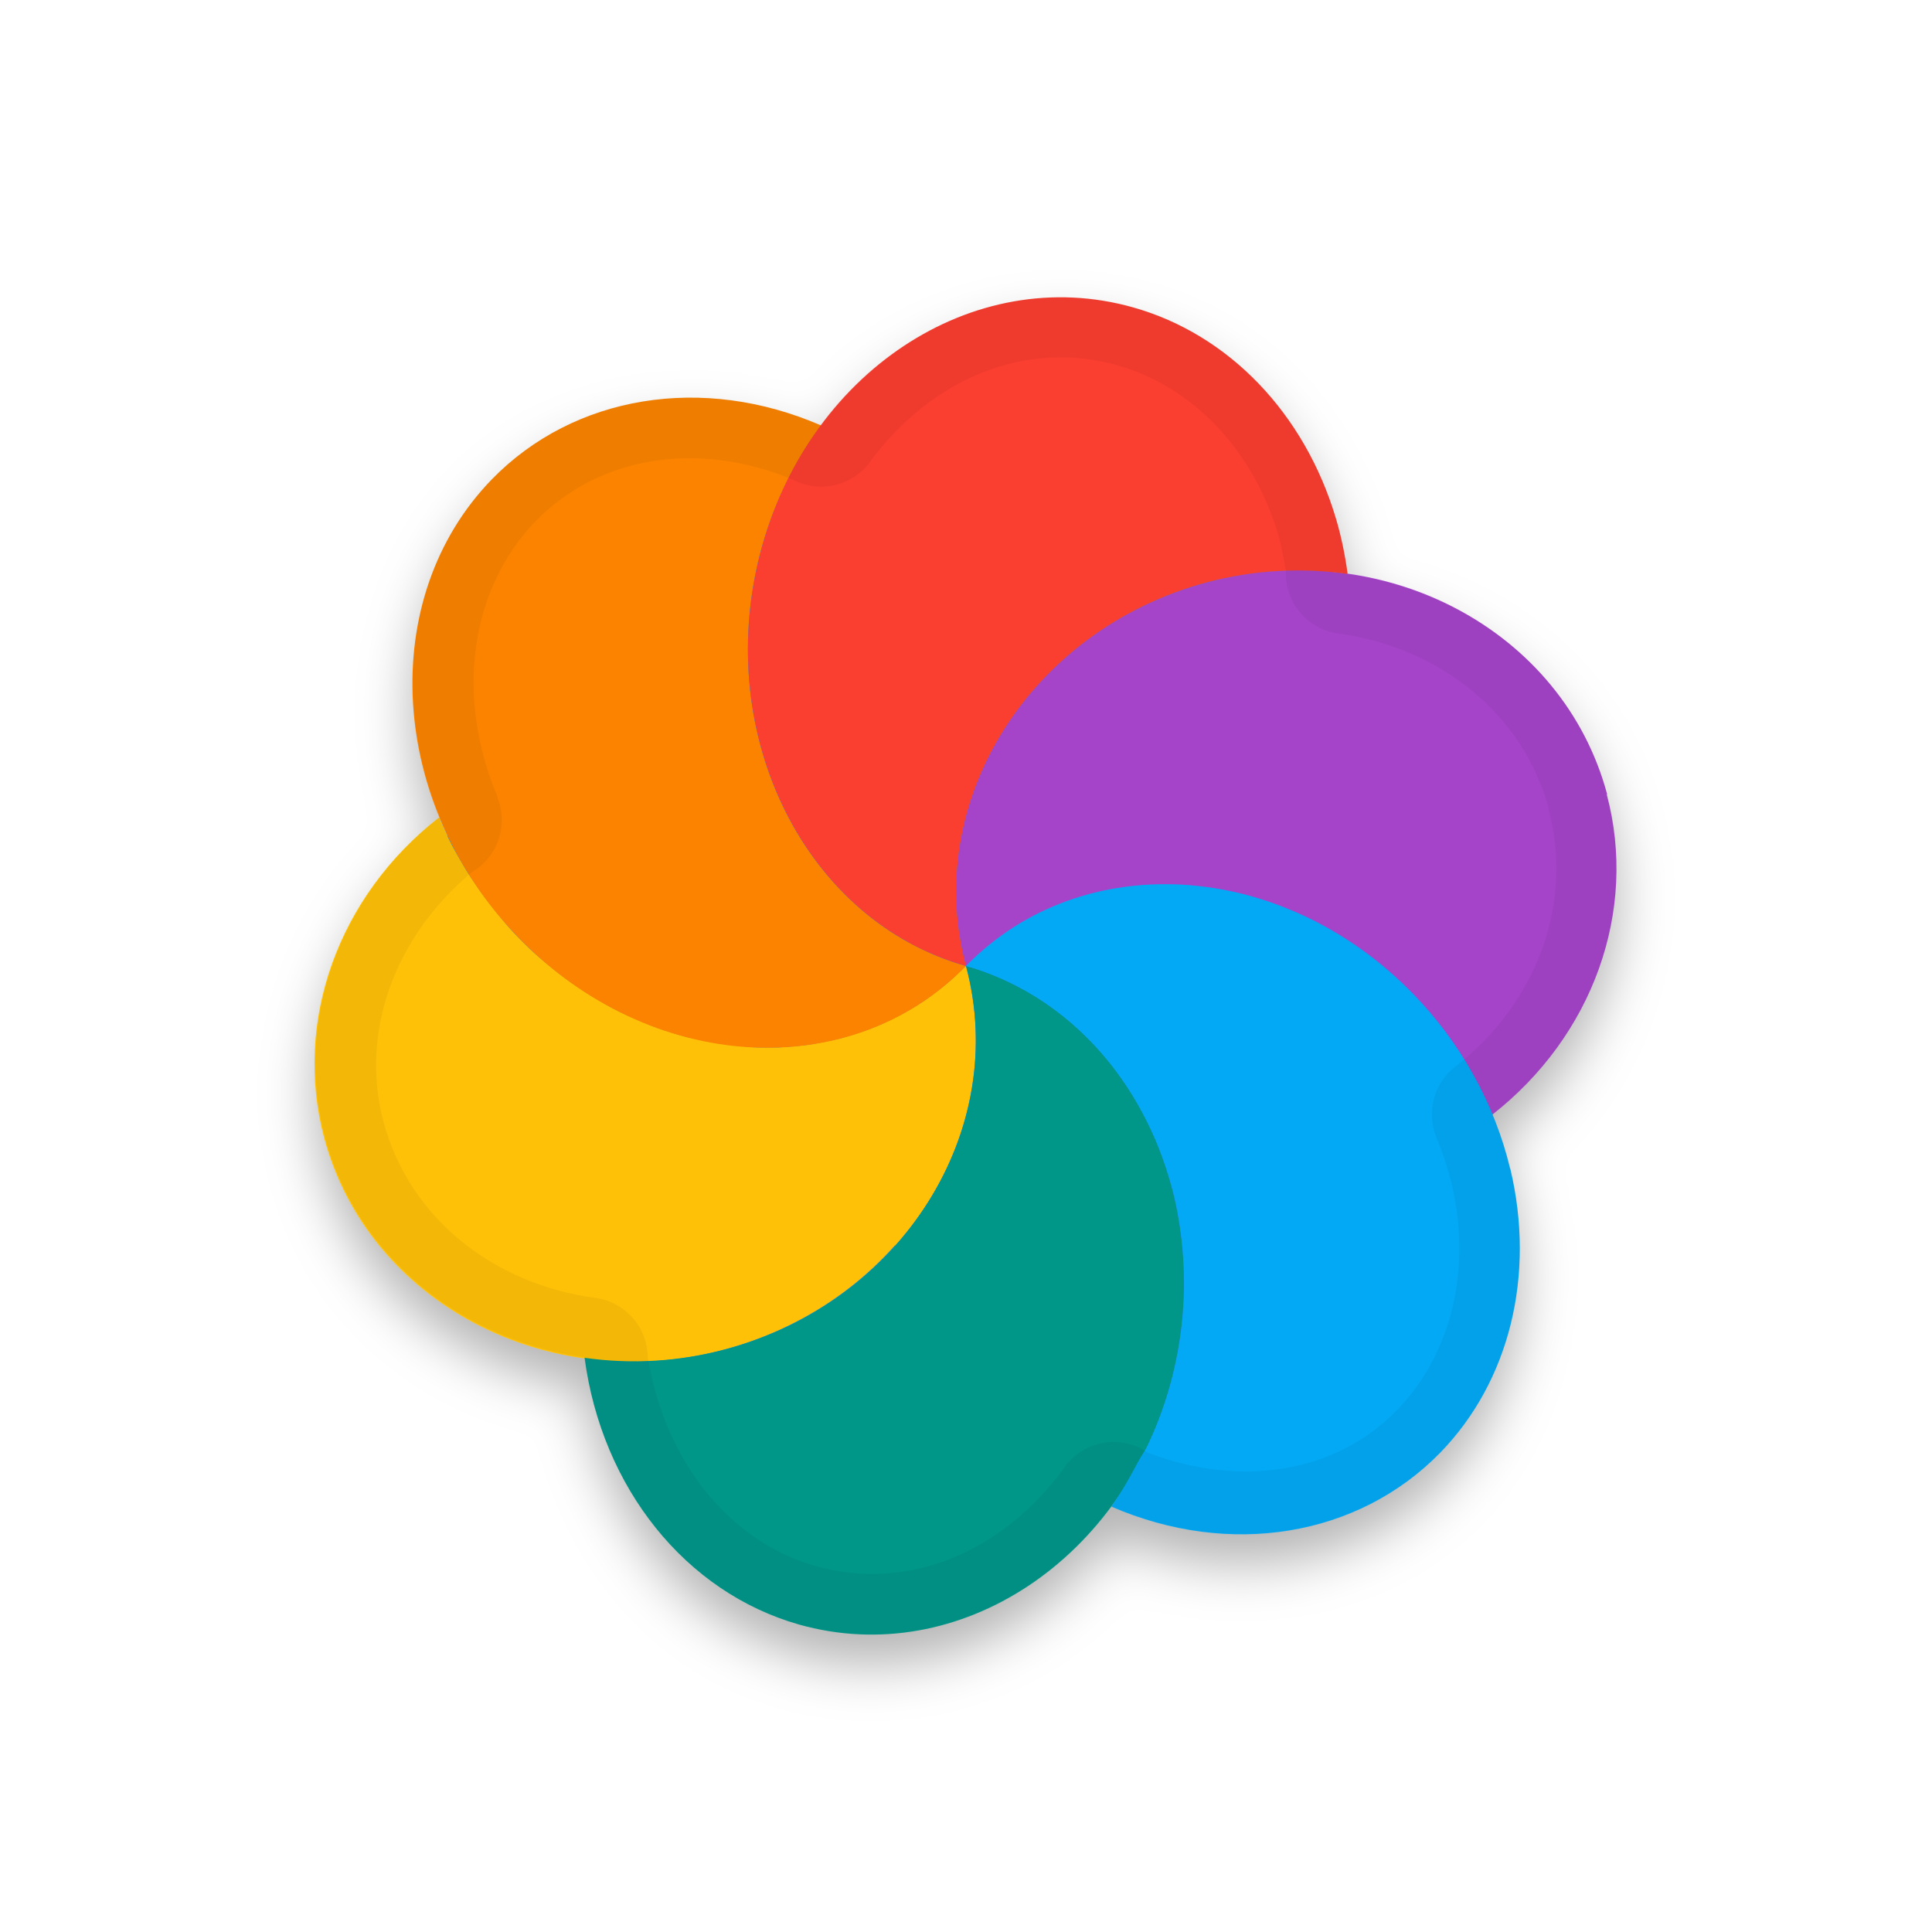
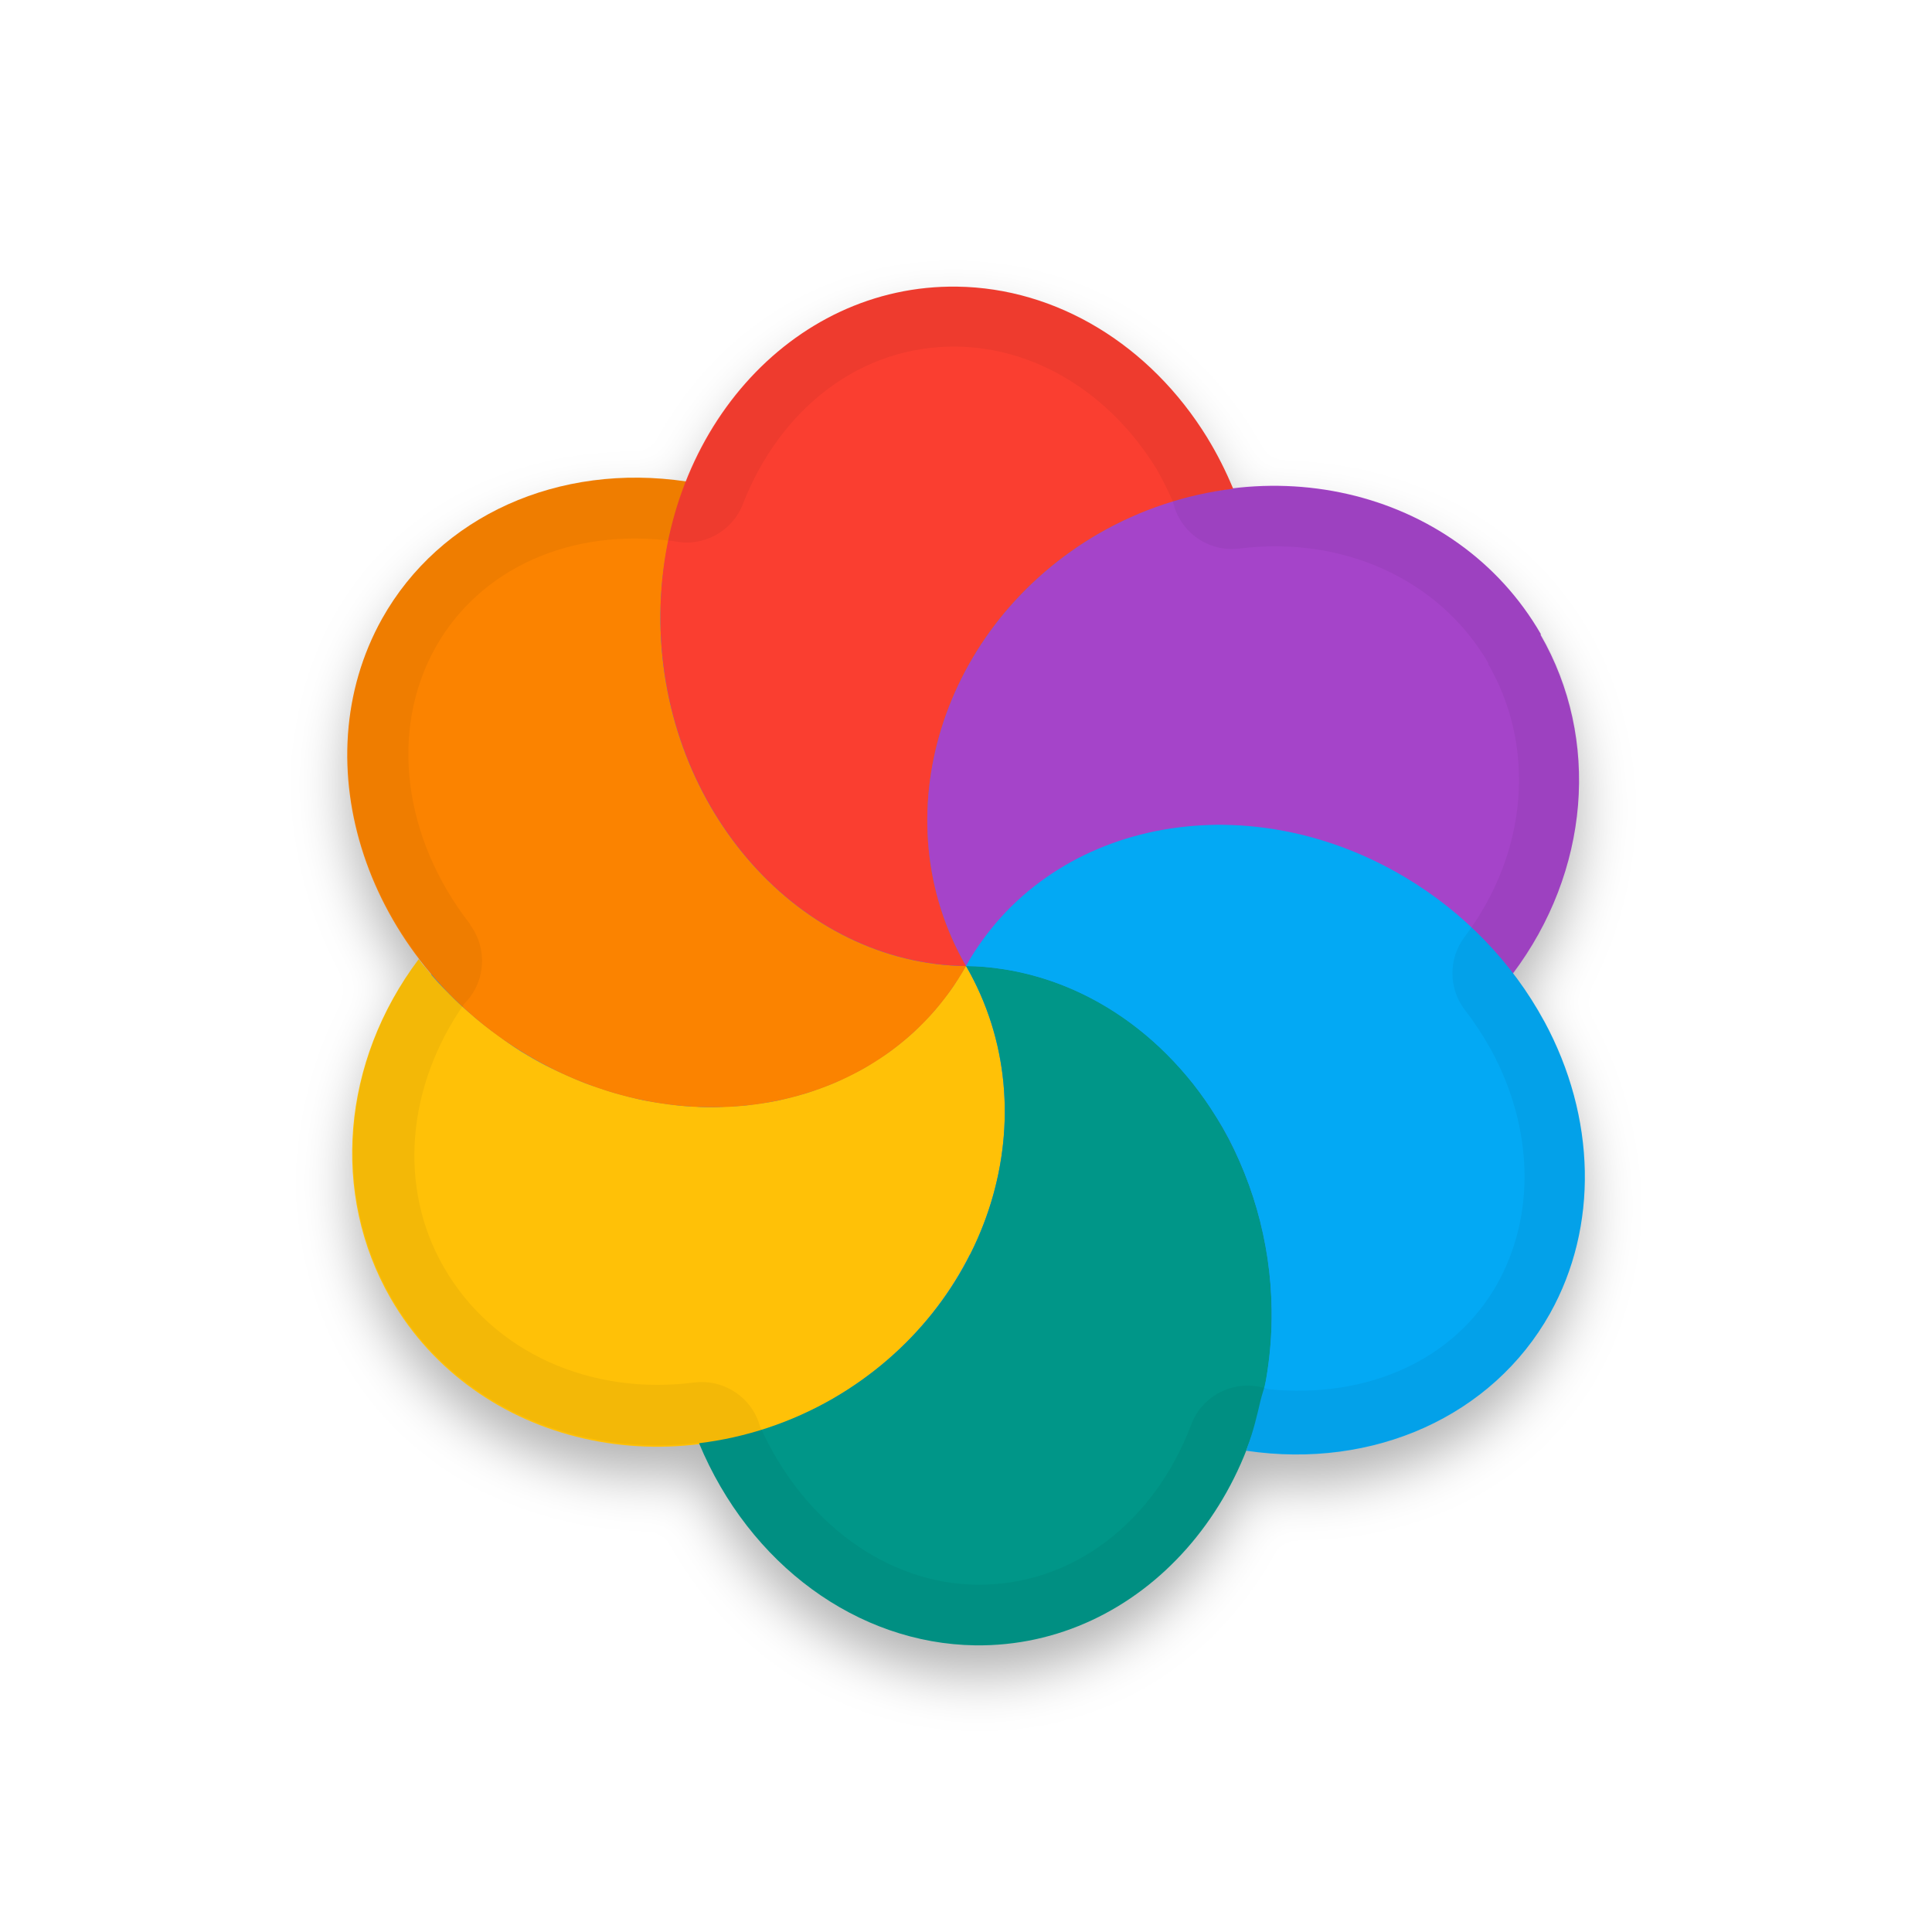
<svg xmlns="http://www.w3.org/2000/svg" id="svg5327" width="32" height="32" version="1.1">
  <defs id="defs5329">
-     <filter id="filter1085" style="color-interpolation-filters:sRGB" width="1.097" height="1.095" x="-.05" y="-.05">
-       <feGaussianBlur id="feGaussianBlur1087" stdDeviation=".437" />
+     <filter id="filter1016" style="color-interpolation-filters:sRGB" width="1.101" height="1.092" x="-.05" y="-.05">
+       <feGaussianBlur id="feGaussianBlur1018" stdDeviation=".43" />
    </filter>
  </defs>
  <g id="layer1" transform="translate(0,-1020.362)">
-     <path id="path874" style="opacity:0.3;fill:#000000;stroke-width:0.55;filter:url(#filter1085)" d="m 26.621,1034.015 c -0.537,-2.004 -2.289,-3.374 -4.345,-3.65 0.018,-0.01 0.031,0 0.044,0 -0.042,-0.314 -0.104,-0.623 -0.192,-0.923 -0.518,-1.738 -1.775,-3.046 -3.358,-3.494 -1.948,-0.551 -3.951,0.303 -5.184,1.986 0.009,-0.01 0.011,-0.02 0.018,-0.029 -1.961,-0.853 -4.092,-0.505 -5.454,0.889 -1.417,1.456 -1.671,3.69 -0.84,5.656 -8.143e-4,-0.022 -0.01,-0.039 -0.022,-0.058 -1.674,1.307 -2.418,3.381 -1.904,5.308 0.538,2.008 2.297,3.38 4.359,3.651 -0.022,0 -0.039,-2e-4 -0.058,-0.01 0.288,2.159 1.674,3.885 3.549,4.417 1.966,0.556 3.993,-0.316 5.223,-2.03 0.003,7e-4 -0.007,0.01 -0.009,0.014 -0.014,0.02 -0.026,0.044 -0.04,0.064 a 5.634,4.978 51.279 0 0 5.445,-0.893 5.634,4.978 51.279 0 0 1.162,-4.703 5.634,4.978 51.279 0 0 -0.298,-0.899 c 1.676,-1.308 2.418,-3.38 1.904,-5.306 z" />
-     <ellipse id="ellipse3" style="fill:#278df2;stroke-width:0.55" cx="1005.19" cy="252.775" rx="9.071" ry="8.795" transform="rotate(75)" />
-     <path id="ellipse10" style="fill:#ffc107;stroke-width:0.55" d="m 16,1036.362 c -0.097,0.098 -0.199,0.192 -0.304,0.28 -0.072,0.06 -0.145,0.117 -0.221,0.172 -0.057,0.045 -0.117,0.089 -0.178,0.131 -0.073,0.048 -0.15,0.094 -0.227,0.138 -0.068,0.042 -0.136,0.08 -0.206,0.117 -0.076,0.039 -0.153,0.075 -0.231,0.11 -0.079,0.035 -0.157,0.068 -0.237,0.099 -0.076,0.027 -0.153,0.053 -0.231,0.077 -0.075,0.024 -0.153,0.049 -0.23,0.071 -0.092,0.022 -0.186,0.043 -0.28,0.06 -0.074,0.015 -0.15,0.03 -0.226,0.043 -0.084,0.013 -0.167,0.022 -0.25,0.028 -0.092,0.01 -0.185,0.017 -0.279,0.022 -0.078,0 -0.157,0 -0.237,8e-4 -0.086,6e-4 -0.172,-0 -0.259,-0.01 -0.108,-0.01 -0.214,-0.018 -0.32,-0.033 -0.065,-0.01 -0.131,-0.015 -0.196,-0.025 -0.105,-0.018 -0.211,-0.039 -0.317,-0.063 -0.069,-0.019 -0.143,-0.028 -0.213,-0.047 -0.096,-0.026 -0.193,-0.052 -0.287,-0.087 -0.083,-0.022 -0.163,-0.054 -0.245,-0.082 -0.08,-0.032 -0.16,-0.064 -0.24,-0.099 -0.085,-0.036 -0.172,-0.074 -0.257,-0.114 -0.091,-0.041 -0.178,-0.089 -0.265,-0.137 -0.07,-0.04 -0.139,-0.081 -0.209,-0.12 -0.1,-0.058 -0.195,-0.124 -0.291,-0.189 -0.057,-0.033 -0.108,-0.074 -0.163,-0.11 -0.085,-0.062 -0.169,-0.127 -0.25,-0.194 -0.073,-0.059 -0.146,-0.119 -0.218,-0.181 -0.118,-0.101 -0.229,-0.207 -0.337,-0.319 -0.119,-0.118 -0.227,-0.246 -0.332,-0.377 -0.04,-0.054 -0.084,-0.104 -0.126,-0.156 -0.078,-0.099 -0.152,-0.199 -0.224,-0.302 -0.026,-0.046 -0.061,-0.088 -0.089,-0.132 -0.076,-0.111 -0.145,-0.227 -0.211,-0.344 -0.024,-0.04 -0.046,-0.08 -0.069,-0.12 -0.078,-0.136 -0.145,-0.279 -0.208,-0.421 -0.028,-0.048 -0.043,-0.099 -0.065,-0.148 -1.674,1.307 -2.417,3.381 -1.903,5.309 0.73,2.721 3.698,4.291 6.63,3.505 2.932,-0.785 4.718,-3.629 3.989,-6.351 z m 0,0 c -1.3e-4,-7e-4 0,0 0,0 z" />
-     <path id="path9" style="fill:#a544c9;stroke-width:0.55" d="m 26.619,1033.517 c -0.73,-2.723 -3.698,-4.294 -6.631,-3.508 -2.933,0.786 -4.719,3.631 -3.988,6.353 0.097,-0.098 0.199,-0.192 0.304,-0.28 0.074,-0.061 0.152,-0.121 0.231,-0.177 0.053,-0.041 0.106,-0.081 0.16,-0.12 0.08,-0.053 0.161,-0.103 0.244,-0.151 0.063,-0.038 0.127,-0.073 0.193,-0.108 0.089,-0.045 0.18,-0.087 0.272,-0.126 0.055,-0.024 0.111,-0.049 0.167,-0.072 0.117,-0.044 0.237,-0.085 0.359,-0.12 0.033,-0.011 0.067,-0.022 0.1,-0.032 0.131,-0.034 0.264,-0.063 0.398,-0.086 0.033,-0.01 0.068,-0.013 0.102,-0.018 0.123,-0.019 0.246,-0.034 0.371,-0.043 0.054,-0.01 0.106,-0.01 0.16,-0.013 0.111,-0 0.223,-0 0.335,-4e-4 0.065,-2e-4 0.129,0 0.194,0 0.103,0.01 0.207,0.018 0.311,0.033 0.077,0.01 0.152,0.017 0.227,0.029 0.093,0.015 0.184,0.035 0.276,0.056 0.08,0.011 0.156,0.031 0.233,0.05 0.119,0.033 0.236,0.074 0.355,0.11 0.048,0.013 0.093,0.035 0.14,0.049 0.13,0.047 0.257,0.101 0.383,0.158 0.042,0.011 0.079,0.034 0.118,0.051 0.125,0.059 0.248,0.124 0.369,0.194 0.037,0.021 0.074,0.043 0.11,0.064 0.131,0.076 0.258,0.16 0.383,0.248 0.027,0.017 0.052,0.031 0.074,0.054 0.114,0.083 0.225,0.17 0.334,0.26 0.047,0.027 0.082,0.069 0.122,0.104 0.13,0.111 0.255,0.228 0.375,0.35 0.22,0.235 0.427,0.482 0.612,0.746 0.038,0.038 0.065,0.085 0.096,0.128 0.24,0.357 0.441,0.737 0.602,1.131 1.674,-1.307 2.417,-3.381 1.903,-5.308 z" />
-     <path id="path14" style="fill:#ffc107;stroke-width:0.55" d="m 16,1036.362 c -10.772,-6.219 -5.386,-3.109 0,0 z m -3.36e-4,2e-4 c -1.485,1.325 -1.83,3.011 -1.175,4.634 1.124,-1.257 1.621,-2.968 1.175,-4.634 z" />
-     <path id="path11" style="fill:#009688;stroke-width:0.55" d="m 19.358,1039.855 c -0.518,-1.739 -1.774,-3.046 -3.358,-3.494 0.729,2.722 -1.056,5.566 -3.989,6.351 -0.763,0.203 -1.557,0.25 -2.329,0.139 0.288,2.159 1.675,3.885 3.55,4.418 2.651,0.749 5.419,-1.086 6.183,-4.099 0.279,-1.099 0.259,-2.255 -0.057,-3.316 z m -9.676,2.997 z m 6.318,-6.491 z" />
-     <path id="ellipse980" style="fill:#03a9f4;stroke-width:0.55" d="m 25.013,1039.721 a 5.634,4.978 51.279 0 0 -1.61,-2.9 5.634,4.978 51.279 0 0 -7.402,-0.459 c 0.199,0.053 0.39,0.125 0.577,0.207 0.188,0.082 0.369,0.178 0.544,0.284 0.522,0.319 0.984,0.743 1.363,1.25 0.254,0.339 0.47,0.717 0.647,1.121 0.086,0.203 0.163,0.412 0.228,0.63 0.086,0.263 0.143,0.535 0.182,0.811 0.083,0.55 0.095,1.113 0.03,1.673 -0.033,0.28 -0.084,0.558 -0.154,0.833 -0.1,0.393 -0.237,0.765 -0.401,1.115 -0.048,0.103 -0.113,0.189 -0.166,0.287 -0.126,0.235 -0.253,0.47 -0.404,0.68 -0.014,0.02 -0.024,0.044 -0.039,0.064 a 5.634,4.978 51.279 0 0 5.446,-0.893 5.634,4.978 51.279 0 0 1.161,-4.704 z" />
-     <path id="ellipse14" style="fill:#fb8300;stroke-width:0.55" d="m 16,1036.362 c -1.3e-4,-7e-4 0,0 0,0 z m 0,0 c -2.65,-0.748 -4.18,-3.796 -3.416,-6.809 0.201,-0.782 0.548,-1.513 1.017,-2.143 -1.961,-0.853 -4.091,-0.505 -5.452,0.889 -1.92,1.974 -1.719,5.378 0.449,7.604 2.168,2.225 5.481,2.431 7.402,0.459 z" />
-     <path id="ellipse18" style="fill:#fa3e30;stroke-width:0.55" d="m 22.126,1028.947 c -0.518,-1.738 -1.773,-3.046 -3.357,-3.493 -2.651,-0.75 -5.42,1.086 -6.184,4.099 -0.764,3.012 0.766,6.061 3.416,6.809 -0.73,-2.723 1.055,-5.567 3.989,-6.354 0.763,-0.202 1.559,-0.25 2.331,-0.139 -0.042,-0.314 -0.106,-0.623 -0.195,-0.923 z m -6.125,7.415 c -1.3e-4,-7e-4 0,0 0,0 z" />
-     <path id="ellipse857" style="opacity:0.05;fill:#010101;fill-opacity:1;stroke-width:0.55" d="m 26.62,1033.516 c -0.537,-2.004 -2.289,-3.374 -4.345,-3.65 0.018,-0.01 0.031,-0 0.045,0 -0.042,-0.314 -0.104,-0.623 -0.193,-0.923 -0.518,-1.738 -1.775,-3.046 -3.358,-3.494 -1.948,-0.551 -3.951,0.303 -5.184,1.986 0.007,-0.01 0.011,-0.02 0.019,-0.029 -1.961,-0.853 -4.092,-0.505 -5.454,0.889 -1.417,1.456 -1.671,3.69 -0.84,5.656 -0.006,-0.021 -0.011,-0.04 -0.022,-0.057 -1.674,1.307 -2.418,3.381 -1.904,5.308 0.538,2.008 2.298,3.38 4.359,3.651 -0.022,0 -0.039,-2e-4 -0.058,-0.01 0.288,2.159 1.674,3.885 3.549,4.418 1.966,0.556 3.993,-0.316 5.223,-2.03 0.002,10e-4 -0.006,0.011 -0.008,0.014 -0.014,0.02 -0.026,0.044 -0.04,0.064 a 5.634,4.978 51.279 0 0 5.445,-0.893 5.634,4.978 51.279 0 0 1.162,-4.703 5.634,4.978 51.279 0 0 -0.298,-0.899 c 1.672,-1.307 2.414,-3.379 1.901,-5.306 z m -0.967,0.247 -0.011,0.01 a 1,1 0 0 0 0.008,0 c 0.408,1.522 -0.168,3.181 -1.55,4.261 a 1,1 0 0 0 -0.306,1.174 c 0.103,0.244 0.183,0.494 0.246,0.745 0,0 0.001,0 0.001,0 0.349,1.466 -0.018,2.858 -0.906,3.771 -1.007,1.03 -2.564,1.289 -4.117,0.703 a 1,1 0 0 0 -1.377,0.227 c 0,0 0.001,7e-4 0.001,7e-4 -1.02,1.419 -2.606,2.079 -4.134,1.648 -1.414,-0.402 -2.497,-1.721 -2.779,-3.459 a 1,1 0 0 0 -0.854,-0.983 c 0,0 -0.001,-0 -0.001,-0 -1.7,-0.224 -3.094,-1.325 -3.521,-2.915 -0.394,-1.472 0.172,-3.053 1.456,-4.133 a 1,1 0 0 0 0.437,-1.221 l -0.006,-0.032 c -0.697,-1.648 -0.466,-3.437 0.636,-4.57 1.04,-1.064 2.666,-1.347 4.269,-0.679 a 1,1 0 0 0 1.256,-0.286 c 0,0 -0.001,-8e-4 -0.001,-8e-4 1.023,-1.396 2.59,-2.042 4.105,-1.613 1.226,0.346 2.24,1.371 2.671,2.815 0.05,0.189 0.089,0.392 0.123,0.596 a 1,1 0 0 0 0.85,1.03 l 0.001,7e-4 c 1.692,0.227 3.075,1.325 3.504,2.907 z" />
+     <path id="path874" style="opacity:0.3;fill:#000000;stroke-width:0.55;filter:url(#filter1016)" d="m 25.523,1031.364 c -1.037,-1.796 -3.085,-2.667 -5.142,-2.401 0.016,-0.01 0.029,-0.01 0.043,-0.01 -0.122,-0.293 -0.262,-0.575 -0.425,-0.842 -0.95,-1.545 -2.503,-2.483 -4.148,-2.506 -2.024,-0.028 -3.738,1.316 -4.494,3.26 0.006,-0.012 0.006,-0.022 0.01,-0.033 -2.115,-0.316 -4.083,0.571 -5.038,2.27 -0.991,1.774 -0.659,3.997 0.652,5.681 -0.006,-0.021 -0.02,-0.035 -0.036,-0.05 -1.278,1.696 -1.461,3.891 -0.465,5.62 1.04,1.8 3.094,2.67 5.155,2.398 -0.02,0.01 -0.038,0.01 -0.057,0.01 0.837,2.011 2.623,3.319 4.572,3.348 2.043,0.028 3.775,-1.339 4.519,-3.313 0.003,0 -0.005,0.012 -0.005,0.016 -0.008,0.023 -0.014,0.049 -0.022,0.072 a 5.634,4.978 36.279 0 0 5.028,-2.272 5.634,4.978 36.279 0 0 -0.095,-4.844 5.634,4.978 36.279 0 0 -0.52,-0.791 c 1.28,-1.697 1.461,-3.89 0.466,-5.618 z" />
+     <ellipse id="ellipse3" style="fill:#278df2;stroke-width:0.55" cx="905.516" cy="504.324" rx="9.071" ry="8.795" transform="rotate(60)" />
+     <path id="ellipse10" style="fill:#ffc107;stroke-width:0.55" d="m 16.001,1036.363 c -0.068,0.12 -0.142,0.236 -0.221,0.349 -0.054,0.077 -0.11,0.15 -0.169,0.223 -0.044,0.058 -0.091,0.116 -0.139,0.173 -0.058,0.065 -0.12,0.13 -0.183,0.192 -0.055,0.058 -0.111,0.113 -0.168,0.167 -0.063,0.057 -0.128,0.112 -0.195,0.166 -0.067,0.054 -0.134,0.107 -0.203,0.157 -0.067,0.046 -0.134,0.091 -0.204,0.134 -0.066,0.043 -0.135,0.087 -0.204,0.128 -0.083,0.045 -0.168,0.09 -0.255,0.131 -0.067,0.034 -0.137,0.068 -0.207,0.1 -0.078,0.034 -0.155,0.064 -0.234,0.092 -0.087,0.033 -0.175,0.064 -0.264,0.093 -0.075,0.022 -0.152,0.043 -0.228,0.062 -0.083,0.023 -0.167,0.043 -0.251,0.062 -0.106,0.021 -0.211,0.038 -0.318,0.051 -0.065,0.01 -0.131,0.019 -0.196,0.027 -0.106,0.01 -0.214,0.017 -0.322,0.021 -0.072,0 -0.145,0.01 -0.218,0.01 -0.099,-7e-4 -0.199,-0 -0.3,-0.01 -0.086,-0 -0.172,-0.01 -0.258,-0.016 -0.086,-0.01 -0.171,-0.02 -0.258,-0.033 -0.092,-0.013 -0.185,-0.027 -0.277,-0.044 -0.098,-0.016 -0.194,-0.04 -0.291,-0.064 -0.078,-0.021 -0.155,-0.042 -0.233,-0.062 -0.111,-0.03 -0.22,-0.069 -0.33,-0.107 -0.064,-0.017 -0.124,-0.043 -0.186,-0.064 -0.098,-0.038 -0.196,-0.079 -0.292,-0.123 -0.086,-0.038 -0.172,-0.077 -0.258,-0.119 -0.14,-0.067 -0.275,-0.141 -0.408,-0.221 -0.145,-0.083 -0.283,-0.179 -0.418,-0.278 -0.053,-0.042 -0.108,-0.079 -0.162,-0.118 -0.101,-0.075 -0.198,-0.152 -0.294,-0.233 -0.037,-0.038 -0.082,-0.069 -0.12,-0.105 -0.102,-0.087 -0.199,-0.181 -0.293,-0.277 -0.034,-0.033 -0.065,-0.065 -0.098,-0.098 -0.111,-0.112 -0.212,-0.232 -0.31,-0.353 -0.04,-0.039 -0.068,-0.084 -0.101,-0.127 -1.278,1.696 -1.46,3.891 -0.464,5.62 1.409,2.44 4.682,3.188 7.311,1.67 2.629,-1.518 3.618,-4.726 2.209,-7.167 z m 0,0 c -2.96e-4,-6e-4 0,0 0,0 z" />
+     <path id="path9" style="fill:#a544c9;stroke-width:0.55" d="m 25.522,1030.866 c -1.409,-2.441 -4.683,-3.191 -7.313,-1.672 -2.63,1.518 -3.619,4.729 -2.208,7.169 0.068,-0.12 0.142,-0.237 0.221,-0.349 0.056,-0.078 0.116,-0.156 0.177,-0.231 0.041,-0.053 0.081,-0.106 0.124,-0.157 0.064,-0.072 0.129,-0.142 0.197,-0.209 0.051,-0.053 0.104,-0.104 0.159,-0.154 0.075,-0.067 0.151,-0.131 0.23,-0.192 0.047,-0.038 0.095,-0.076 0.143,-0.113 0.102,-0.073 0.207,-0.143 0.316,-0.209 0.029,-0.019 0.059,-0.039 0.088,-0.057 0.117,-0.067 0.238,-0.129 0.362,-0.186 0.031,-0.015 0.062,-0.03 0.093,-0.044 0.113,-0.05 0.229,-0.096 0.347,-0.138 0.05,-0.02 0.1,-0.036 0.151,-0.054 0.106,-0.033 0.214,-0.062 0.323,-0.087 0.063,-0.017 0.125,-0.032 0.188,-0.046 0.102,-0.019 0.205,-0.036 0.309,-0.049 0.076,-0.013 0.151,-0.023 0.226,-0.031 0.094,-0.01 0.187,-0.014 0.281,-0.017 0.08,-0.01 0.159,-0.01 0.238,-0.012 0.123,10e-4 0.247,0.01 0.371,0.014 0.049,0 0.099,0.01 0.148,0.011 0.138,0.012 0.274,0.031 0.411,0.053 0.044,0 0.085,0.012 0.127,0.019 0.137,0.025 0.272,0.056 0.407,0.092 0.041,0.011 0.083,0.022 0.123,0.033 0.146,0.039 0.291,0.088 0.434,0.14 0.031,0.01 0.059,0.016 0.085,0.033 0.131,0.051 0.261,0.106 0.39,0.165 0.052,0.014 0.097,0.045 0.145,0.069 0.154,0.074 0.305,0.154 0.453,0.241 0.274,0.17 0.537,0.355 0.784,0.562 0.046,0.027 0.085,0.065 0.126,0.099 0.324,0.283 0.617,0.597 0.874,0.937 1.278,-1.696 1.46,-3.891 0.464,-5.62 z" />
+     <path id="path14" style="fill:#ffc107;stroke-width:0.55" d="m 16.001,1036.362 c -12.014,-3.219 -6.007,-1.609 0,0 z m -2.95e-4,2e-4 c -1.092,1.664 -0.989,3.382 0.065,4.78 0.761,-1.505 0.798,-3.287 -0.065,-4.78 z" />
+     <path id="path11" style="fill:#009688;stroke-width:0.55" d="m 20.148,1038.867 c -0.95,-1.545 -2.502,-2.483 -4.147,-2.505 1.409,2.441 0.42,5.649 -2.209,7.167 -0.685,0.393 -1.44,0.644 -2.214,0.737 0.837,2.011 2.623,3.319 4.572,3.348 2.754,0.037 4.953,-2.452 4.912,-5.559 -0.015,-1.134 -0.334,-2.245 -0.914,-3.188 z m -8.57,5.399 z m 4.423,-7.905 z" />
+     <path id="ellipse980" style="fill:#03a9f4;stroke-width:0.55" d="m 25.575,1037.275 a 5.634,4.978 36.279 0 0 -2.306,-2.385 5.634,4.978 36.279 0 0 -7.269,1.473 c 0.206,0 0.409,0.02 0.611,0.051 0.203,0.031 0.403,0.076 0.599,0.134 0.587,0.173 1.142,0.463 1.64,0.855 0.333,0.261 0.64,0.571 0.915,0.915 0.136,0.174 0.264,0.356 0.383,0.549 0.151,0.232 0.277,0.48 0.386,0.736 0.223,0.509 0.38,1.051 0.462,1.608 0.041,0.279 0.063,0.56 0.067,0.844 0.005,0.406 -0.031,0.8 -0.098,1.181 -0.02,0.112 -0.06,0.212 -0.086,0.321 -0.061,0.26 -0.122,0.519 -0.215,0.762 -0.008,0.023 -0.012,0.049 -0.021,0.072 a 5.634,4.978 36.279 0 0 5.029,-2.272 5.634,4.978 36.279 0 0 -0.096,-4.844 z" />
+     <path id="ellipse14" style="fill:#fb8300;stroke-width:0.55" d="m 16.001,1036.363 c -2.96e-4,-6e-4 0,0 0,0 z m 0,0 c -2.754,-0.037 -5.02,-2.585 -5.062,-5.693 -0.008,-0.808 0.138,-1.604 0.428,-2.333 -2.115,-0.316 -4.082,0.571 -5.037,2.27 -1.343,2.404 -0.268,5.639 2.401,7.229 2.67,1.589 5.924,0.929 7.269,-1.473 z" />
+     <path id="ellipse18" style="fill:#fa3e30;stroke-width:0.55" d="m 19.998,1027.615 c -0.95,-1.545 -2.501,-2.483 -4.147,-2.505 -2.755,-0.038 -4.954,2.452 -4.912,5.56 0.042,3.107 2.308,5.656 5.062,5.693 -1.409,-2.441 -0.422,-5.651 2.208,-7.169 0.685,-0.393 1.441,-0.644 2.216,-0.737 -0.122,-0.293 -0.264,-0.575 -0.427,-0.841 z m -3.998,8.748 c -2.96e-4,-6e-4 0,0 0,0 z" />
+     <path id="ellipse857" style="opacity:0.05;fill:#010101;fill-opacity:1;stroke-width:0.55" d="m 25.522,1030.865 c -1.037,-1.796 -3.085,-2.667 -5.141,-2.401 0.016,-0.01 0.029,-0.01 0.044,-0.01 -0.122,-0.293 -0.262,-0.575 -0.425,-0.842 -0.95,-1.545 -2.503,-2.483 -4.148,-2.506 -2.024,-0.028 -3.738,1.316 -4.494,3.26 0.005,-0.011 0.006,-0.022 0.011,-0.033 -2.115,-0.316 -4.083,0.571 -5.038,2.27 -0.991,1.773 -0.659,3.997 0.652,5.681 -0.012,-0.019 -0.021,-0.036 -0.036,-0.05 -1.278,1.696 -1.46,3.891 -0.465,5.62 1.04,1.8 3.094,2.67 5.155,2.398 -0.02,0.01 -0.038,0.01 -0.057,0.01 0.837,2.011 2.623,3.319 4.572,3.348 2.043,0.028 3.775,-1.339 4.519,-3.313 0.002,5e-4 -0.003,0.012 -0.004,0.016 -0.008,0.023 -0.013,0.049 -0.022,0.072 a 5.634,4.978 36.279 0 0 5.028,-2.272 5.634,4.978 36.279 0 0 -0.095,-4.844 5.634,4.978 36.279 0 0 -0.52,-0.791 c 1.277,-1.695 1.458,-3.888 0.463,-5.617 z m -0.87,0.489 -0.009,0.01 a 1,1 0 0 0 0.009,0 c 0.788,1.365 0.661,3.116 -0.394,4.517 a 1,1 0 0 0 0.008,1.213 c 0.162,0.209 0.305,0.429 0.431,0.656 0,0 0.001,8e-4 0.001,8e-4 0.717,1.326 0.723,2.765 0.101,3.877 -0.706,1.255 -2.143,1.909 -3.794,1.744 a 1,1 0 0 0 -1.271,0.576 c 0,0 0.001,3e-4 0.001,3e-4 -0.617,1.635 -1.979,2.682 -3.567,2.662 -1.469,-0.022 -2.857,-1.016 -3.58,-2.622 a 1,1 0 0 0 -1.079,-0.728 c 0,0 -0.001,-8e-4 -0.001,-8e-4 -1.7,0.223 -3.331,-0.479 -4.155,-1.904 -0.762,-1.32 -0.624,-2.993 0.337,-4.369 a 1,1 0 0 0 0.106,-1.293 l -0.014,-0.029 c -1.099,-1.412 -1.34,-3.199 -0.569,-4.579 0.729,-1.297 2.226,-1.991 3.948,-1.76 a 1,1 0 0 0 1.139,-0.601 c 0,0 -0.001,-4e-4 -0.001,-4e-4 0.627,-1.613 1.974,-2.643 3.548,-2.621 1.274,0.017 2.519,0.744 3.309,2.027 0.098,0.17 0.188,0.355 0.273,0.544 a 1,1 0 0 0 1.088,0.775 l 0.001,3e-4 c 1.693,-0.218 3.313,0.484 4.137,1.901 z" />
  </g>
</svg>
